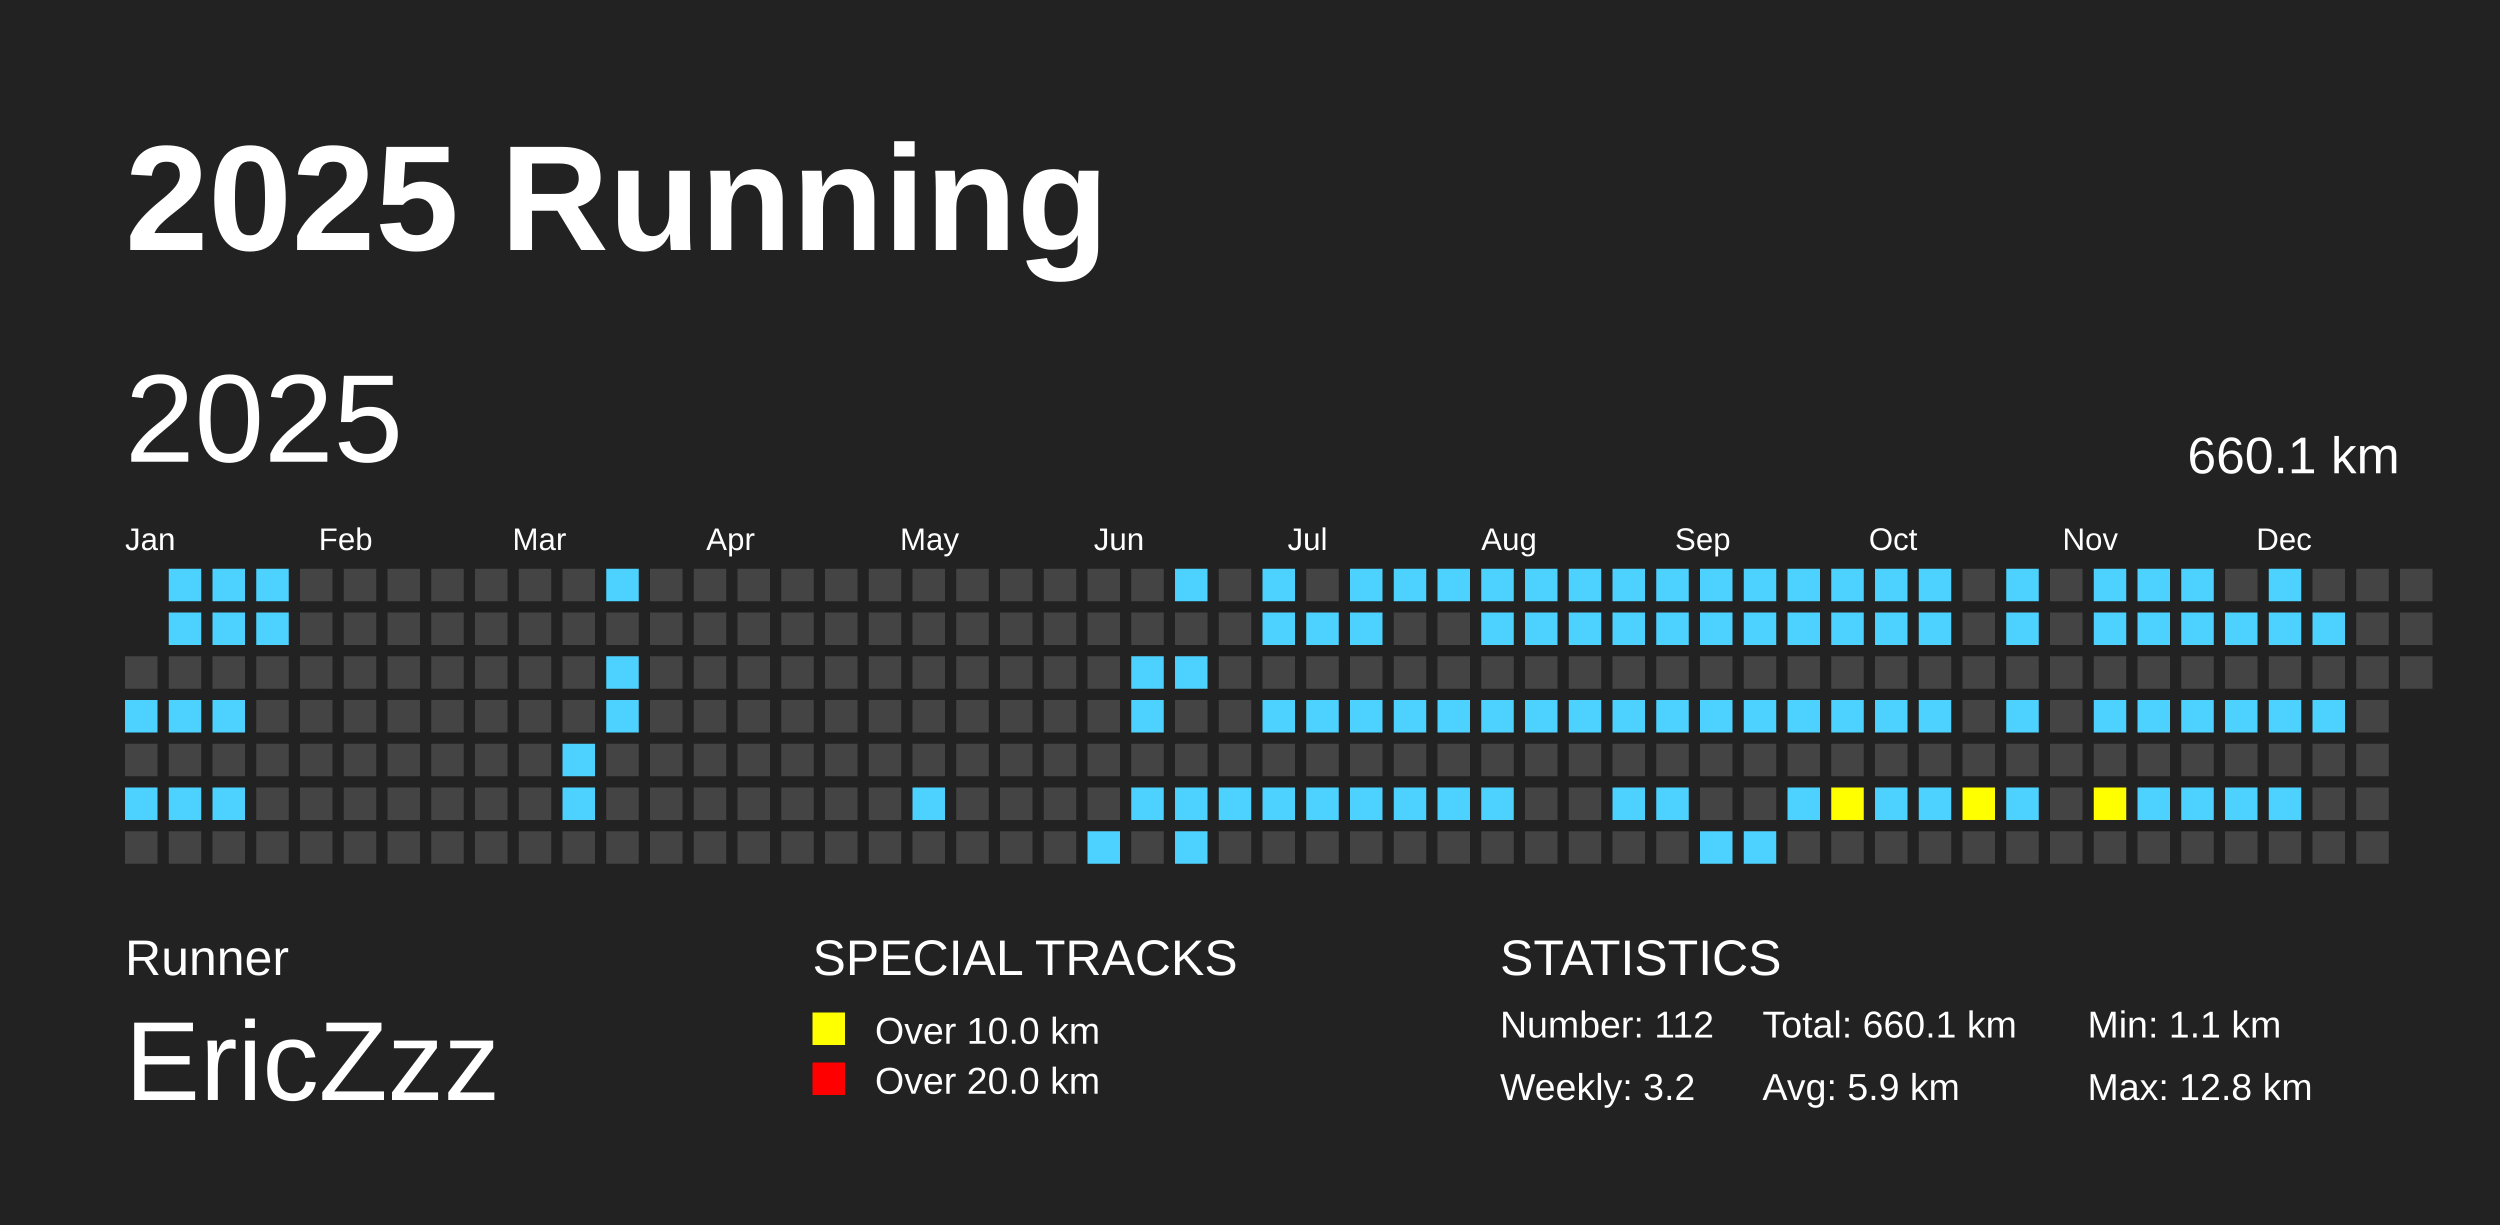
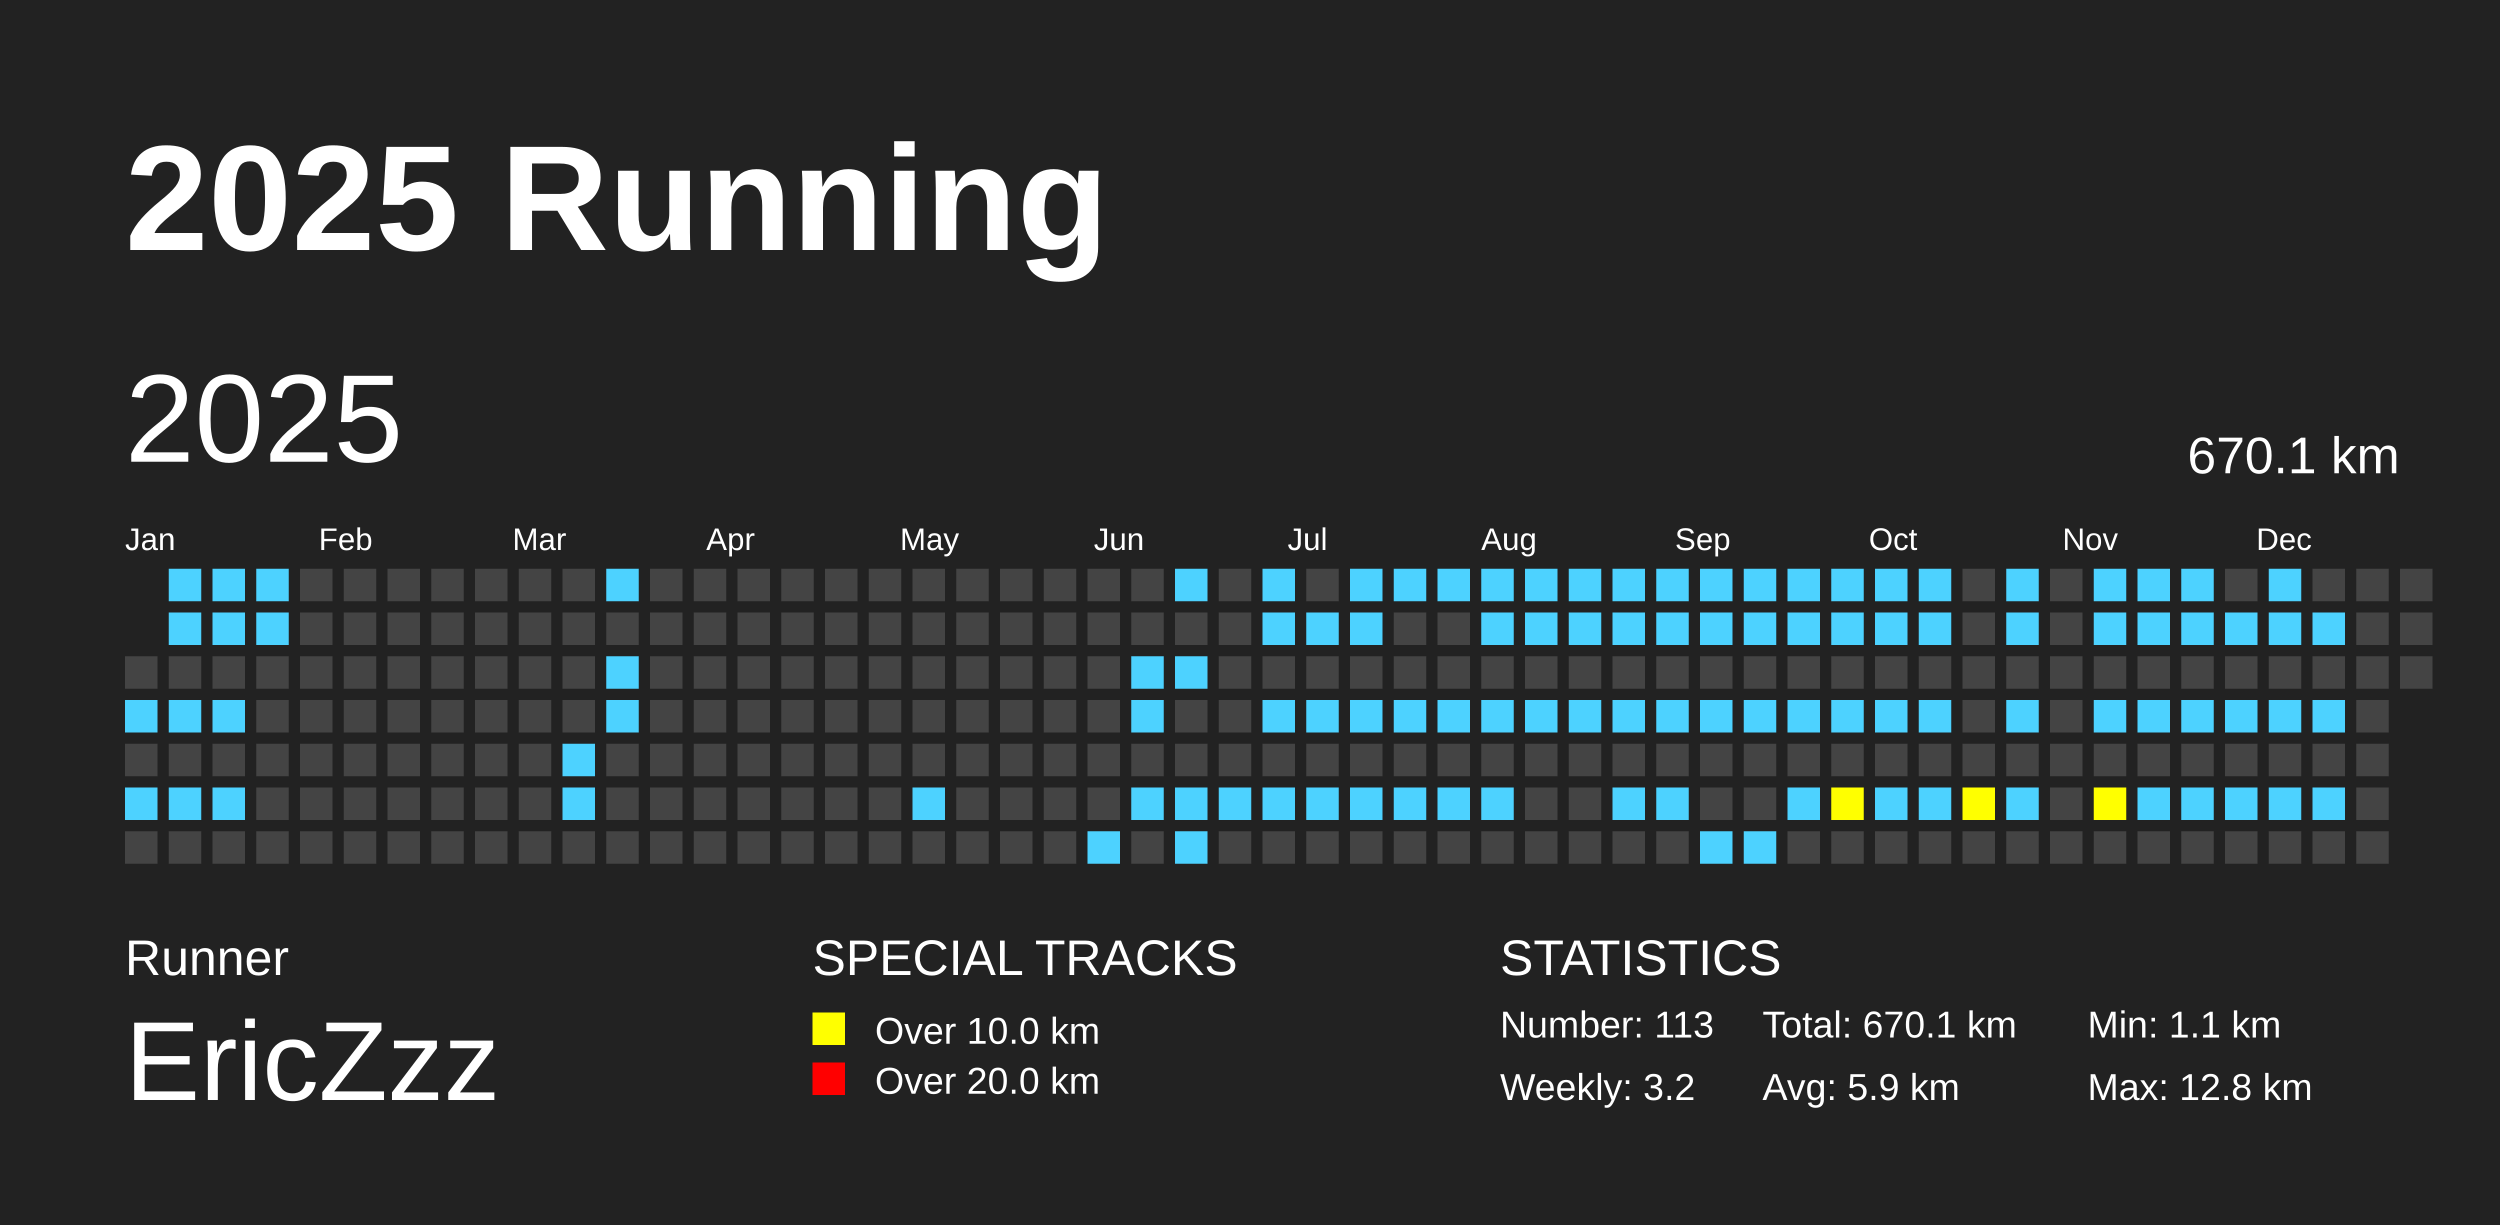
<svg xmlns="http://www.w3.org/2000/svg" baseProfile="full" height="98mm" version="1.1" viewBox="0,0,200,98" width="200mm">
  <defs />
  <rect fill="#222222" height="98" width="200" x="0" y="0" />
  <text fill="#FFFFFF" style="font-size:12px; font-family:Arial; font-weight:bold;" x="10" y="20">2025 Running</text>
  <text fill="#FFFFFF" style="font-size:4px; font-family:Arial" x="10" y="78">Runner</text>
  <text fill="#FFFFFF" style="font-size:9px; font-family:Arial" x="10" y="88">EricZzz</text>
  <text fill="#FFFFFF" style="font-size:4px; font-family:Arial" x="65" y="78">SPECIAL TRACKS</text>
  <rect fill="yellow" height="2.6" width="2.6" x="65" y="81" />
  <text fill="#FFFFFF" style="font-size:3px; font-family:Arial" x="70" y="83.5">Over 10.0 km</text>
  <rect fill="red" height="2.6" width="2.6" x="65" y="85" />
  <text fill="#FFFFFF" style="font-size:3px; font-family:Arial" x="70" y="87.5">Over 20.0 km</text>
  <text fill="#FFFFFF" style="font-size:4px; font-family:Arial" x="120" y="78">STATISTICS</text>
-   <text fill="#FFFFFF" style="font-size:3px; font-family:Arial" x="120" y="83">Number: 112</text>
+   <text fill="#FFFFFF" style="font-size:3px; font-family:Arial" x="120" y="83">Number: 113</text>
  <text fill="#FFFFFF" style="font-size:3px; font-family:Arial" x="120" y="88">Weekly: 3.2</text>
-   <text fill="#FFFFFF" style="font-size:3px; font-family:Arial" x="141" y="83">Total: 660.1 km</text>
+   <text fill="#FFFFFF" style="font-size:3px; font-family:Arial" x="141" y="83">Total: 670.1 km</text>
  <text fill="#FFFFFF" style="font-size:3px; font-family:Arial" x="141" y="88">Avg: 5.9 km</text>
  <text fill="#FFFFFF" style="font-size:3px; font-family:Arial" x="167" y="83">Min: 1.1 km</text>
  <text fill="#FFFFFF" style="font-size:3px; font-family:Arial" x="167" y="88">Max: 12.8 km</text>
  <text dominant-baseline="hanging" fill="#FFFFFF" style="font-size:10.0px; font-family:Arial;" x="10" y="30">2025</text>
-   <text dominant-baseline="hanging" fill="#FFFFFF" style="font-size:4.125px; font-family:Arial;" x="175" y="35">660.1 km</text>
+   <text dominant-baseline="hanging" fill="#FFFFFF" style="font-size:4.125px; font-family:Arial;" x="175" y="35">670.1 km</text>
  <text fill="#FFFFFF" style="font-size:2.5px; font-family:Arial" x="10.0" y="44">Jan</text>
  <text fill="#FFFFFF" style="font-size:2.5px; font-family:Arial" x="25.5" y="44">Feb</text>
  <text fill="#FFFFFF" style="font-size:2.5px; font-family:Arial" x="41.0" y="44">Mar</text>
  <text fill="#FFFFFF" style="font-size:2.5px; font-family:Arial" x="56.5" y="44">Apr</text>
  <text fill="#FFFFFF" style="font-size:2.5px; font-family:Arial" x="72.0" y="44">May</text>
  <text fill="#FFFFFF" style="font-size:2.5px; font-family:Arial" x="87.5" y="44">Jun</text>
  <text fill="#FFFFFF" style="font-size:2.5px; font-family:Arial" x="103.0" y="44">Jul</text>
  <text fill="#FFFFFF" style="font-size:2.5px; font-family:Arial" x="118.5" y="44">Aug</text>
  <text fill="#FFFFFF" style="font-size:2.5px; font-family:Arial" x="134.0" y="44">Sep</text>
  <text fill="#FFFFFF" style="font-size:2.5px; font-family:Arial" x="149.5" y="44">Oct</text>
  <text fill="#FFFFFF" style="font-size:2.5px; font-family:Arial" x="165.0" y="44">Nov</text>
  <text fill="#FFFFFF" style="font-size:2.5px; font-family:Arial" x="180.5" y="44">Dec</text>
  <rect fill="#444444" height="2.6" width="2.6" x="10.0" y="52.5" />
  <rect fill="#4DD2FF" height="2.6" width="2.6" x="10.0" y="56.0" />
  <rect fill="#444444" height="2.6" width="2.6" x="10.0" y="59.5" />
  <rect fill="#4DD2FF" height="2.6" width="2.6" x="10.0" y="63.0" />
  <rect fill="#444444" height="2.6" width="2.6" x="10.0" y="66.5" />
  <rect fill="#4DD2FF" height="2.6" width="2.6" x="13.5" y="45.5" />
  <rect fill="#4DD2FF" height="2.6" width="2.6" x="13.5" y="49.0" />
  <rect fill="#444444" height="2.6" width="2.6" x="13.5" y="52.5" />
  <rect fill="#4DD2FF" height="2.6" width="2.6" x="13.5" y="56.0" />
  <rect fill="#444444" height="2.6" width="2.6" x="13.5" y="59.5" />
  <rect fill="#4DD2FF" height="2.6" width="2.6" x="13.5" y="63.0" />
  <rect fill="#444444" height="2.6" width="2.6" x="13.5" y="66.5" />
  <rect fill="#4DD2FF" height="2.6" width="2.6" x="17.0" y="45.5" />
  <rect fill="#4DD2FF" height="2.6" width="2.6" x="17.0" y="49.0" />
  <rect fill="#444444" height="2.6" width="2.6" x="17.0" y="52.5" />
  <rect fill="#4DD2FF" height="2.6" width="2.6" x="17.0" y="56.0" />
  <rect fill="#444444" height="2.6" width="2.6" x="17.0" y="59.5" />
  <rect fill="#4DD2FF" height="2.6" width="2.6" x="17.0" y="63.0" />
  <rect fill="#444444" height="2.6" width="2.6" x="17.0" y="66.5" />
  <rect fill="#4DD2FF" height="2.6" width="2.6" x="20.5" y="45.5" />
  <rect fill="#4DD2FF" height="2.6" width="2.6" x="20.5" y="49.0" />
  <rect fill="#444444" height="2.6" width="2.6" x="20.5" y="52.5" />
  <rect fill="#444444" height="2.6" width="2.6" x="20.5" y="56.0" />
  <rect fill="#444444" height="2.6" width="2.6" x="20.5" y="59.5" />
  <rect fill="#444444" height="2.6" width="2.6" x="20.5" y="63.0" />
  <rect fill="#444444" height="2.6" width="2.6" x="20.5" y="66.5" />
  <rect fill="#444444" height="2.6" width="2.6" x="24.0" y="45.5" />
  <rect fill="#444444" height="2.6" width="2.6" x="24.0" y="49.0" />
  <rect fill="#444444" height="2.6" width="2.6" x="24.0" y="52.5" />
  <rect fill="#444444" height="2.6" width="2.6" x="24.0" y="56.0" />
  <rect fill="#444444" height="2.6" width="2.6" x="24.0" y="59.5" />
  <rect fill="#444444" height="2.6" width="2.6" x="24.0" y="63.0" />
  <rect fill="#444444" height="2.6" width="2.6" x="24.0" y="66.5" />
  <rect fill="#444444" height="2.6" width="2.6" x="27.5" y="45.5" />
  <rect fill="#444444" height="2.6" width="2.6" x="27.5" y="49.0" />
  <rect fill="#444444" height="2.6" width="2.6" x="27.5" y="52.5" />
  <rect fill="#444444" height="2.6" width="2.6" x="27.5" y="56.0" />
  <rect fill="#444444" height="2.6" width="2.6" x="27.5" y="59.5" />
  <rect fill="#444444" height="2.6" width="2.6" x="27.5" y="63.0" />
  <rect fill="#444444" height="2.6" width="2.6" x="27.5" y="66.5" />
  <rect fill="#444444" height="2.6" width="2.6" x="31.0" y="45.5" />
  <rect fill="#444444" height="2.6" width="2.6" x="31.0" y="49.0" />
  <rect fill="#444444" height="2.6" width="2.6" x="31.0" y="52.5" />
  <rect fill="#444444" height="2.6" width="2.6" x="31.0" y="56.0" />
  <rect fill="#444444" height="2.6" width="2.6" x="31.0" y="59.5" />
  <rect fill="#444444" height="2.6" width="2.6" x="31.0" y="63.0" />
  <rect fill="#444444" height="2.6" width="2.6" x="31.0" y="66.5" />
  <rect fill="#444444" height="2.6" width="2.6" x="34.5" y="45.5" />
  <rect fill="#444444" height="2.6" width="2.6" x="34.5" y="49.0" />
  <rect fill="#444444" height="2.6" width="2.6" x="34.5" y="52.5" />
  <rect fill="#444444" height="2.6" width="2.6" x="34.5" y="56.0" />
  <rect fill="#444444" height="2.6" width="2.6" x="34.5" y="59.5" />
  <rect fill="#444444" height="2.6" width="2.6" x="34.5" y="63.0" />
  <rect fill="#444444" height="2.6" width="2.6" x="34.5" y="66.5" />
  <rect fill="#444444" height="2.6" width="2.6" x="38.0" y="45.5" />
  <rect fill="#444444" height="2.6" width="2.6" x="38.0" y="49.0" />
  <rect fill="#444444" height="2.6" width="2.6" x="38.0" y="52.5" />
  <rect fill="#444444" height="2.6" width="2.6" x="38.0" y="56.0" />
  <rect fill="#444444" height="2.6" width="2.6" x="38.0" y="59.5" />
  <rect fill="#444444" height="2.6" width="2.6" x="38.0" y="63.0" />
  <rect fill="#444444" height="2.6" width="2.6" x="38.0" y="66.5" />
  <rect fill="#444444" height="2.6" width="2.6" x="41.5" y="45.5" />
  <rect fill="#444444" height="2.6" width="2.6" x="41.5" y="49.0" />
  <rect fill="#444444" height="2.6" width="2.6" x="41.5" y="52.5" />
  <rect fill="#444444" height="2.6" width="2.6" x="41.5" y="56.0" />
  <rect fill="#444444" height="2.6" width="2.6" x="41.5" y="59.5" />
  <rect fill="#444444" height="2.6" width="2.6" x="41.5" y="63.0" />
  <rect fill="#444444" height="2.6" width="2.6" x="41.5" y="66.5" />
  <rect fill="#444444" height="2.6" width="2.6" x="45.0" y="45.5" />
  <rect fill="#444444" height="2.6" width="2.6" x="45.0" y="49.0" />
  <rect fill="#444444" height="2.6" width="2.6" x="45.0" y="52.5" />
  <rect fill="#444444" height="2.6" width="2.6" x="45.0" y="56.0" />
  <rect fill="#4DD2FF" height="2.6" width="2.6" x="45.0" y="59.5" />
  <rect fill="#4DD2FF" height="2.6" width="2.6" x="45.0" y="63.0" />
  <rect fill="#444444" height="2.6" width="2.6" x="45.0" y="66.5" />
  <rect fill="#4DD2FF" height="2.6" width="2.6" x="48.5" y="45.5" />
  <rect fill="#444444" height="2.6" width="2.6" x="48.5" y="49.0" />
  <rect fill="#4DD2FF" height="2.6" width="2.6" x="48.5" y="52.5" />
  <rect fill="#4DD2FF" height="2.6" width="2.6" x="48.5" y="56.0" />
  <rect fill="#444444" height="2.6" width="2.6" x="48.5" y="59.5" />
  <rect fill="#444444" height="2.6" width="2.6" x="48.5" y="63.0" />
  <rect fill="#444444" height="2.6" width="2.6" x="48.5" y="66.5" />
  <rect fill="#444444" height="2.6" width="2.6" x="52.0" y="45.5" />
  <rect fill="#444444" height="2.6" width="2.6" x="52.0" y="49.0" />
  <rect fill="#444444" height="2.6" width="2.6" x="52.0" y="52.5" />
  <rect fill="#444444" height="2.6" width="2.6" x="52.0" y="56.0" />
  <rect fill="#444444" height="2.6" width="2.6" x="52.0" y="59.5" />
  <rect fill="#444444" height="2.6" width="2.6" x="52.0" y="63.0" />
  <rect fill="#444444" height="2.6" width="2.6" x="52.0" y="66.5" />
  <rect fill="#444444" height="2.6" width="2.6" x="55.5" y="45.5" />
  <rect fill="#444444" height="2.6" width="2.6" x="55.5" y="49.0" />
  <rect fill="#444444" height="2.6" width="2.6" x="55.5" y="52.5" />
  <rect fill="#444444" height="2.6" width="2.6" x="55.5" y="56.0" />
  <rect fill="#444444" height="2.6" width="2.6" x="55.5" y="59.5" />
  <rect fill="#444444" height="2.6" width="2.6" x="55.5" y="63.0" />
  <rect fill="#444444" height="2.6" width="2.6" x="55.5" y="66.5" />
  <rect fill="#444444" height="2.6" width="2.6" x="59.0" y="45.5" />
  <rect fill="#444444" height="2.6" width="2.6" x="59.0" y="49.0" />
  <rect fill="#444444" height="2.6" width="2.6" x="59.0" y="52.5" />
  <rect fill="#444444" height="2.6" width="2.6" x="59.0" y="56.0" />
  <rect fill="#444444" height="2.6" width="2.6" x="59.0" y="59.5" />
  <rect fill="#444444" height="2.6" width="2.6" x="59.0" y="63.0" />
  <rect fill="#444444" height="2.6" width="2.6" x="59.0" y="66.5" />
  <rect fill="#444444" height="2.6" width="2.6" x="62.5" y="45.5" />
  <rect fill="#444444" height="2.6" width="2.6" x="62.5" y="49.0" />
  <rect fill="#444444" height="2.6" width="2.6" x="62.5" y="52.5" />
  <rect fill="#444444" height="2.6" width="2.6" x="62.5" y="56.0" />
  <rect fill="#444444" height="2.6" width="2.6" x="62.5" y="59.5" />
  <rect fill="#444444" height="2.6" width="2.6" x="62.5" y="63.0" />
  <rect fill="#444444" height="2.6" width="2.6" x="62.5" y="66.5" />
  <rect fill="#444444" height="2.6" width="2.6" x="66.0" y="45.5" />
  <rect fill="#444444" height="2.6" width="2.6" x="66.0" y="49.0" />
  <rect fill="#444444" height="2.6" width="2.6" x="66.0" y="52.5" />
  <rect fill="#444444" height="2.6" width="2.6" x="66.0" y="56.0" />
  <rect fill="#444444" height="2.6" width="2.6" x="66.0" y="59.5" />
  <rect fill="#444444" height="2.6" width="2.6" x="66.0" y="63.0" />
  <rect fill="#444444" height="2.6" width="2.6" x="66.0" y="66.5" />
  <rect fill="#444444" height="2.6" width="2.6" x="69.5" y="45.5" />
  <rect fill="#444444" height="2.6" width="2.6" x="69.5" y="49.0" />
  <rect fill="#444444" height="2.6" width="2.6" x="69.5" y="52.5" />
  <rect fill="#444444" height="2.6" width="2.6" x="69.5" y="56.0" />
  <rect fill="#444444" height="2.6" width="2.6" x="69.5" y="59.5" />
  <rect fill="#444444" height="2.6" width="2.6" x="69.5" y="63.0" />
  <rect fill="#444444" height="2.6" width="2.6" x="69.5" y="66.5" />
  <rect fill="#444444" height="2.6" width="2.6" x="73.0" y="45.5" />
  <rect fill="#444444" height="2.6" width="2.6" x="73.0" y="49.0" />
  <rect fill="#444444" height="2.6" width="2.6" x="73.0" y="52.5" />
  <rect fill="#444444" height="2.6" width="2.6" x="73.0" y="56.0" />
  <rect fill="#444444" height="2.6" width="2.6" x="73.0" y="59.5" />
  <rect fill="#4DD2FF" height="2.6" width="2.6" x="73.0" y="63.0" />
  <rect fill="#444444" height="2.6" width="2.6" x="73.0" y="66.5" />
  <rect fill="#444444" height="2.6" width="2.6" x="76.5" y="45.5" />
  <rect fill="#444444" height="2.6" width="2.6" x="76.5" y="49.0" />
  <rect fill="#444444" height="2.6" width="2.6" x="76.5" y="52.5" />
  <rect fill="#444444" height="2.6" width="2.6" x="76.5" y="56.0" />
  <rect fill="#444444" height="2.6" width="2.6" x="76.5" y="59.5" />
  <rect fill="#444444" height="2.6" width="2.6" x="76.5" y="63.0" />
  <rect fill="#444444" height="2.6" width="2.6" x="76.5" y="66.5" />
  <rect fill="#444444" height="2.6" width="2.6" x="80.0" y="45.5" />
  <rect fill="#444444" height="2.6" width="2.6" x="80.0" y="49.0" />
  <rect fill="#444444" height="2.6" width="2.6" x="80.0" y="52.5" />
  <rect fill="#444444" height="2.6" width="2.6" x="80.0" y="56.0" />
  <rect fill="#444444" height="2.6" width="2.6" x="80.0" y="59.5" />
  <rect fill="#444444" height="2.6" width="2.6" x="80.0" y="63.0" />
  <rect fill="#444444" height="2.6" width="2.6" x="80.0" y="66.5" />
  <rect fill="#444444" height="2.6" width="2.6" x="83.5" y="45.5" />
  <rect fill="#444444" height="2.6" width="2.6" x="83.5" y="49.0" />
  <rect fill="#444444" height="2.6" width="2.6" x="83.5" y="52.5" />
  <rect fill="#444444" height="2.6" width="2.6" x="83.5" y="56.0" />
  <rect fill="#444444" height="2.6" width="2.6" x="83.5" y="59.5" />
  <rect fill="#444444" height="2.6" width="2.6" x="83.5" y="63.0" />
  <rect fill="#444444" height="2.6" width="2.6" x="83.5" y="66.5" />
  <rect fill="#444444" height="2.6" width="2.6" x="87.0" y="45.5" />
  <rect fill="#444444" height="2.6" width="2.6" x="87.0" y="49.0" />
  <rect fill="#444444" height="2.6" width="2.6" x="87.0" y="52.5" />
  <rect fill="#444444" height="2.6" width="2.6" x="87.0" y="56.0" />
  <rect fill="#444444" height="2.6" width="2.6" x="87.0" y="59.5" />
  <rect fill="#444444" height="2.6" width="2.6" x="87.0" y="63.0" />
  <rect fill="#4DD2FF" height="2.6" width="2.6" x="87.0" y="66.5" />
  <rect fill="#444444" height="2.6" width="2.6" x="90.5" y="45.5" />
  <rect fill="#444444" height="2.6" width="2.6" x="90.5" y="49.0" />
  <rect fill="#4DD2FF" height="2.6" width="2.6" x="90.5" y="52.5" />
  <rect fill="#4DD2FF" height="2.6" width="2.6" x="90.5" y="56.0" />
  <rect fill="#444444" height="2.6" width="2.6" x="90.5" y="59.5" />
  <rect fill="#4DD2FF" height="2.6" width="2.6" x="90.5" y="63.0" />
  <rect fill="#444444" height="2.6" width="2.6" x="90.5" y="66.5" />
  <rect fill="#4DD2FF" height="2.6" width="2.6" x="94.0" y="45.5" />
  <rect fill="#444444" height="2.6" width="2.6" x="94.0" y="49.0" />
  <rect fill="#4DD2FF" height="2.6" width="2.6" x="94.0" y="52.5" />
  <rect fill="#444444" height="2.6" width="2.6" x="94.0" y="56.0" />
  <rect fill="#444444" height="2.6" width="2.6" x="94.0" y="59.5" />
  <rect fill="#4DD2FF" height="2.6" width="2.6" x="94.0" y="63.0" />
  <rect fill="#4DD2FF" height="2.6" width="2.6" x="94.0" y="66.5" />
  <rect fill="#444444" height="2.6" width="2.6" x="97.5" y="45.5" />
  <rect fill="#444444" height="2.6" width="2.6" x="97.5" y="49.0" />
  <rect fill="#444444" height="2.6" width="2.6" x="97.5" y="52.5" />
  <rect fill="#444444" height="2.6" width="2.6" x="97.5" y="56.0" />
  <rect fill="#444444" height="2.6" width="2.6" x="97.5" y="59.5" />
  <rect fill="#4DD2FF" height="2.6" width="2.6" x="97.5" y="63.0" />
  <rect fill="#444444" height="2.6" width="2.6" x="97.5" y="66.5" />
  <rect fill="#4DD2FF" height="2.6" width="2.6" x="101.0" y="45.5" />
  <rect fill="#4DD2FF" height="2.6" width="2.6" x="101.0" y="49.0" />
  <rect fill="#444444" height="2.6" width="2.6" x="101.0" y="52.5" />
  <rect fill="#4DD2FF" height="2.6" width="2.6" x="101.0" y="56.0" />
  <rect fill="#444444" height="2.6" width="2.6" x="101.0" y="59.5" />
  <rect fill="#4DD2FF" height="2.6" width="2.6" x="101.0" y="63.0" />
  <rect fill="#444444" height="2.6" width="2.6" x="101.0" y="66.5" />
  <rect fill="#444444" height="2.6" width="2.6" x="104.5" y="45.5" />
  <rect fill="#4DD2FF" height="2.6" width="2.6" x="104.5" y="49.0" />
  <rect fill="#444444" height="2.6" width="2.6" x="104.5" y="52.5" />
  <rect fill="#4DD2FF" height="2.6" width="2.6" x="104.5" y="56.0" />
  <rect fill="#444444" height="2.6" width="2.6" x="104.5" y="59.5" />
  <rect fill="#4DD2FF" height="2.6" width="2.6" x="104.5" y="63.0" />
  <rect fill="#444444" height="2.6" width="2.6" x="104.5" y="66.5" />
  <rect fill="#4DD2FF" height="2.6" width="2.6" x="108.0" y="45.5" />
  <rect fill="#4DD2FF" height="2.6" width="2.6" x="108.0" y="49.0" />
  <rect fill="#444444" height="2.6" width="2.6" x="108.0" y="52.5" />
  <rect fill="#4DD2FF" height="2.6" width="2.6" x="108.0" y="56.0" />
  <rect fill="#444444" height="2.6" width="2.6" x="108.0" y="59.5" />
  <rect fill="#4DD2FF" height="2.6" width="2.6" x="108.0" y="63.0" />
  <rect fill="#444444" height="2.6" width="2.6" x="108.0" y="66.5" />
  <rect fill="#4DD2FF" height="2.6" width="2.6" x="111.5" y="45.5" />
  <rect fill="#444444" height="2.6" width="2.6" x="111.5" y="49.0" />
  <rect fill="#444444" height="2.6" width="2.6" x="111.5" y="52.5" />
  <rect fill="#4DD2FF" height="2.6" width="2.6" x="111.5" y="56.0" />
  <rect fill="#444444" height="2.6" width="2.6" x="111.5" y="59.5" />
  <rect fill="#4DD2FF" height="2.6" width="2.6" x="111.5" y="63.0" />
  <rect fill="#444444" height="2.6" width="2.6" x="111.5" y="66.5" />
  <rect fill="#4DD2FF" height="2.6" width="2.6" x="115.0" y="45.5" />
  <rect fill="#444444" height="2.6" width="2.6" x="115.0" y="49.0" />
  <rect fill="#444444" height="2.6" width="2.6" x="115.0" y="52.5" />
  <rect fill="#4DD2FF" height="2.6" width="2.6" x="115.0" y="56.0" />
  <rect fill="#444444" height="2.6" width="2.6" x="115.0" y="59.5" />
  <rect fill="#4DD2FF" height="2.6" width="2.6" x="115.0" y="63.0" />
  <rect fill="#444444" height="2.6" width="2.6" x="115.0" y="66.5" />
  <rect fill="#4DD2FF" height="2.6" width="2.6" x="118.5" y="45.5" />
  <rect fill="#4DD2FF" height="2.6" width="2.6" x="118.5" y="49.0" />
  <rect fill="#444444" height="2.6" width="2.6" x="118.5" y="52.5" />
  <rect fill="#4DD2FF" height="2.6" width="2.6" x="118.5" y="56.0" />
  <rect fill="#444444" height="2.6" width="2.6" x="118.5" y="59.5" />
  <rect fill="#4DD2FF" height="2.6" width="2.6" x="118.5" y="63.0" />
  <rect fill="#444444" height="2.6" width="2.6" x="118.5" y="66.5" />
  <rect fill="#4DD2FF" height="2.6" width="2.6" x="122.0" y="45.5" />
  <rect fill="#4DD2FF" height="2.6" width="2.6" x="122.0" y="49.0" />
  <rect fill="#444444" height="2.6" width="2.6" x="122.0" y="52.5" />
  <rect fill="#4DD2FF" height="2.6" width="2.6" x="122.0" y="56.0" />
  <rect fill="#444444" height="2.6" width="2.6" x="122.0" y="59.5" />
  <rect fill="#444444" height="2.6" width="2.6" x="122.0" y="63.0" />
  <rect fill="#444444" height="2.6" width="2.6" x="122.0" y="66.5" />
  <rect fill="#4DD2FF" height="2.6" width="2.6" x="125.5" y="45.5" />
  <rect fill="#4DD2FF" height="2.6" width="2.6" x="125.5" y="49.0" />
  <rect fill="#444444" height="2.6" width="2.6" x="125.5" y="52.5" />
  <rect fill="#4DD2FF" height="2.6" width="2.6" x="125.5" y="56.0" />
  <rect fill="#444444" height="2.6" width="2.6" x="125.5" y="59.5" />
  <rect fill="#444444" height="2.6" width="2.6" x="125.5" y="63.0" />
  <rect fill="#444444" height="2.6" width="2.6" x="125.5" y="66.5" />
  <rect fill="#4DD2FF" height="2.6" width="2.6" x="129.0" y="45.5" />
  <rect fill="#4DD2FF" height="2.6" width="2.6" x="129.0" y="49.0" />
  <rect fill="#444444" height="2.6" width="2.6" x="129.0" y="52.5" />
  <rect fill="#4DD2FF" height="2.6" width="2.6" x="129.0" y="56.0" />
  <rect fill="#444444" height="2.6" width="2.6" x="129.0" y="59.5" />
  <rect fill="#4DD2FF" height="2.6" width="2.6" x="129.0" y="63.0" />
  <rect fill="#444444" height="2.6" width="2.6" x="129.0" y="66.5" />
  <rect fill="#4DD2FF" height="2.6" width="2.6" x="132.5" y="45.5" />
  <rect fill="#4DD2FF" height="2.6" width="2.6" x="132.5" y="49.0" />
  <rect fill="#444444" height="2.6" width="2.6" x="132.5" y="52.5" />
  <rect fill="#4DD2FF" height="2.6" width="2.6" x="132.5" y="56.0" />
  <rect fill="#444444" height="2.6" width="2.6" x="132.5" y="59.5" />
  <rect fill="#4DD2FF" height="2.6" width="2.6" x="132.5" y="63.0" />
  <rect fill="#444444" height="2.6" width="2.6" x="132.5" y="66.5" />
  <rect fill="#4DD2FF" height="2.6" width="2.6" x="136.0" y="45.5" />
  <rect fill="#4DD2FF" height="2.6" width="2.6" x="136.0" y="49.0" />
  <rect fill="#444444" height="2.6" width="2.6" x="136.0" y="52.5" />
  <rect fill="#4DD2FF" height="2.6" width="2.6" x="136.0" y="56.0" />
  <rect fill="#444444" height="2.6" width="2.6" x="136.0" y="59.5" />
  <rect fill="#444444" height="2.6" width="2.6" x="136.0" y="63.0" />
  <rect fill="#4DD2FF" height="2.6" width="2.6" x="136.0" y="66.5" />
  <rect fill="#4DD2FF" height="2.6" width="2.6" x="139.5" y="45.5" />
  <rect fill="#4DD2FF" height="2.6" width="2.6" x="139.5" y="49.0" />
  <rect fill="#444444" height="2.6" width="2.6" x="139.5" y="52.5" />
  <rect fill="#4DD2FF" height="2.6" width="2.6" x="139.5" y="56.0" />
  <rect fill="#444444" height="2.6" width="2.6" x="139.5" y="59.5" />
  <rect fill="#444444" height="2.6" width="2.6" x="139.5" y="63.0" />
  <rect fill="#4DD2FF" height="2.6" width="2.6" x="139.5" y="66.5" />
  <rect fill="#4DD2FF" height="2.6" width="2.6" x="143.0" y="45.5" />
  <rect fill="#4DD2FF" height="2.6" width="2.6" x="143.0" y="49.0" />
  <rect fill="#444444" height="2.6" width="2.6" x="143.0" y="52.5" />
  <rect fill="#4DD2FF" height="2.6" width="2.6" x="143.0" y="56.0" />
  <rect fill="#444444" height="2.6" width="2.6" x="143.0" y="59.5" />
  <rect fill="#4DD2FF" height="2.6" width="2.6" x="143.0" y="63.0" />
  <rect fill="#444444" height="2.6" width="2.6" x="143.0" y="66.5" />
  <rect fill="#4DD2FF" height="2.6" width="2.6" x="146.5" y="45.5" />
  <rect fill="#4DD2FF" height="2.6" width="2.6" x="146.5" y="49.0" />
  <rect fill="#444444" height="2.6" width="2.6" x="146.5" y="52.5" />
  <rect fill="#4DD2FF" height="2.6" width="2.6" x="146.5" y="56.0" />
  <rect fill="#444444" height="2.6" width="2.6" x="146.5" y="59.5" />
  <rect fill="yellow" height="2.6" width="2.6" x="146.5" y="63.0" />
  <rect fill="#444444" height="2.6" width="2.6" x="146.5" y="66.5" />
  <rect fill="#4DD2FF" height="2.6" width="2.6" x="150.0" y="45.5" />
  <rect fill="#4DD2FF" height="2.6" width="2.6" x="150.0" y="49.0" />
  <rect fill="#444444" height="2.6" width="2.6" x="150.0" y="52.5" />
  <rect fill="#4DD2FF" height="2.6" width="2.6" x="150.0" y="56.0" />
  <rect fill="#444444" height="2.6" width="2.6" x="150.0" y="59.5" />
  <rect fill="#4DD2FF" height="2.6" width="2.6" x="150.0" y="63.0" />
  <rect fill="#444444" height="2.6" width="2.6" x="150.0" y="66.5" />
  <rect fill="#4DD2FF" height="2.6" width="2.6" x="153.5" y="45.5" />
  <rect fill="#4DD2FF" height="2.6" width="2.6" x="153.5" y="49.0" />
  <rect fill="#444444" height="2.6" width="2.6" x="153.5" y="52.5" />
  <rect fill="#4DD2FF" height="2.6" width="2.6" x="153.5" y="56.0" />
  <rect fill="#444444" height="2.6" width="2.6" x="153.5" y="59.5" />
  <rect fill="#4DD2FF" height="2.6" width="2.6" x="153.5" y="63.0" />
  <rect fill="#444444" height="2.6" width="2.6" x="153.5" y="66.5" />
  <rect fill="#444444" height="2.6" width="2.6" x="157.0" y="45.5" />
  <rect fill="#444444" height="2.6" width="2.6" x="157.0" y="49.0" />
  <rect fill="#444444" height="2.6" width="2.6" x="157.0" y="52.5" />
  <rect fill="#444444" height="2.6" width="2.6" x="157.0" y="56.0" />
  <rect fill="#444444" height="2.6" width="2.6" x="157.0" y="59.5" />
  <rect fill="yellow" height="2.6" width="2.6" x="157.0" y="63.0" />
  <rect fill="#444444" height="2.6" width="2.6" x="157.0" y="66.5" />
  <rect fill="#4DD2FF" height="2.6" width="2.6" x="160.5" y="45.5" />
  <rect fill="#4DD2FF" height="2.6" width="2.6" x="160.5" y="49.0" />
  <rect fill="#444444" height="2.6" width="2.6" x="160.5" y="52.5" />
  <rect fill="#4DD2FF" height="2.6" width="2.6" x="160.5" y="56.0" />
  <rect fill="#444444" height="2.6" width="2.6" x="160.5" y="59.5" />
  <rect fill="#4DD2FF" height="2.6" width="2.6" x="160.5" y="63.0" />
  <rect fill="#444444" height="2.6" width="2.6" x="160.5" y="66.5" />
  <rect fill="#444444" height="2.6" width="2.6" x="164.0" y="45.5" />
  <rect fill="#444444" height="2.6" width="2.6" x="164.0" y="49.0" />
  <rect fill="#444444" height="2.6" width="2.6" x="164.0" y="52.5" />
  <rect fill="#444444" height="2.6" width="2.6" x="164.0" y="56.0" />
  <rect fill="#444444" height="2.6" width="2.6" x="164.0" y="59.5" />
  <rect fill="#444444" height="2.6" width="2.6" x="164.0" y="63.0" />
  <rect fill="#444444" height="2.6" width="2.6" x="164.0" y="66.5" />
  <rect fill="#4DD2FF" height="2.6" width="2.6" x="167.5" y="45.5" />
  <rect fill="#4DD2FF" height="2.6" width="2.6" x="167.5" y="49.0" />
  <rect fill="#444444" height="2.6" width="2.6" x="167.5" y="52.5" />
  <rect fill="#4DD2FF" height="2.6" width="2.6" x="167.5" y="56.0" />
  <rect fill="#444444" height="2.6" width="2.6" x="167.5" y="59.5" />
  <rect fill="yellow" height="2.6" width="2.6" x="167.5" y="63.0" />
  <rect fill="#444444" height="2.6" width="2.6" x="167.5" y="66.5" />
  <rect fill="#4DD2FF" height="2.6" width="2.6" x="171.0" y="45.5" />
  <rect fill="#4DD2FF" height="2.6" width="2.6" x="171.0" y="49.0" />
  <rect fill="#444444" height="2.6" width="2.6" x="171.0" y="52.5" />
  <rect fill="#4DD2FF" height="2.6" width="2.6" x="171.0" y="56.0" />
  <rect fill="#444444" height="2.6" width="2.6" x="171.0" y="59.5" />
  <rect fill="#4DD2FF" height="2.6" width="2.6" x="171.0" y="63.0" />
  <rect fill="#444444" height="2.6" width="2.6" x="171.0" y="66.5" />
  <rect fill="#4DD2FF" height="2.6" width="2.6" x="174.5" y="45.5" />
  <rect fill="#4DD2FF" height="2.6" width="2.6" x="174.5" y="49.0" />
  <rect fill="#444444" height="2.6" width="2.6" x="174.5" y="52.5" />
  <rect fill="#4DD2FF" height="2.6" width="2.6" x="174.5" y="56.0" />
  <rect fill="#444444" height="2.6" width="2.6" x="174.5" y="59.5" />
  <rect fill="#4DD2FF" height="2.6" width="2.6" x="174.5" y="63.0" />
  <rect fill="#444444" height="2.6" width="2.6" x="174.5" y="66.5" />
  <rect fill="#444444" height="2.6" width="2.6" x="178.0" y="45.5" />
  <rect fill="#4DD2FF" height="2.6" width="2.6" x="178.0" y="49.0" />
  <rect fill="#444444" height="2.6" width="2.6" x="178.0" y="52.5" />
  <rect fill="#4DD2FF" height="2.6" width="2.6" x="178.0" y="56.0" />
  <rect fill="#444444" height="2.6" width="2.6" x="178.0" y="59.5" />
  <rect fill="#4DD2FF" height="2.6" width="2.6" x="178.0" y="63.0" />
  <rect fill="#444444" height="2.6" width="2.6" x="178.0" y="66.5" />
  <rect fill="#4DD2FF" height="2.6" width="2.6" x="181.5" y="45.5" />
  <rect fill="#4DD2FF" height="2.6" width="2.6" x="181.5" y="49.0" />
  <rect fill="#444444" height="2.6" width="2.6" x="181.5" y="52.5" />
  <rect fill="#4DD2FF" height="2.6" width="2.6" x="181.5" y="56.0" />
  <rect fill="#444444" height="2.6" width="2.6" x="181.5" y="59.5" />
  <rect fill="#4DD2FF" height="2.6" width="2.6" x="181.5" y="63.0" />
  <rect fill="#444444" height="2.6" width="2.6" x="181.5" y="66.5" />
  <rect fill="#444444" height="2.6" width="2.6" x="185.0" y="45.5" />
  <rect fill="#4DD2FF" height="2.6" width="2.6" x="185.0" y="49.0" />
  <rect fill="#444444" height="2.6" width="2.6" x="185.0" y="52.5" />
  <rect fill="#4DD2FF" height="2.6" width="2.6" x="185.0" y="56.0" />
  <rect fill="#444444" height="2.6" width="2.6" x="185.0" y="59.5" />
-   <rect fill="#444444" height="2.6" width="2.6" x="185.0" y="63.0" />
+   <rect fill="#4DD2FF" height="2.6" width="2.6" x="185.0" y="63.0" />
  <rect fill="#444444" height="2.6" width="2.6" x="185.0" y="66.5" />
  <rect fill="#444444" height="2.6" width="2.6" x="188.5" y="45.5" />
  <rect fill="#444444" height="2.6" width="2.6" x="188.5" y="49.0" />
  <rect fill="#444444" height="2.6" width="2.6" x="188.5" y="52.5" />
  <rect fill="#444444" height="2.6" width="2.6" x="188.5" y="56.0" />
  <rect fill="#444444" height="2.6" width="2.6" x="188.5" y="59.5" />
  <rect fill="#444444" height="2.6" width="2.6" x="188.5" y="63.0" />
  <rect fill="#444444" height="2.6" width="2.6" x="188.5" y="66.5" />
  <rect fill="#444444" height="2.6" width="2.6" x="192.0" y="45.5" />
  <rect fill="#444444" height="2.6" width="2.6" x="192.0" y="49.0" />
  <rect fill="#444444" height="2.6" width="2.6" x="192.0" y="52.5" />
</svg>
